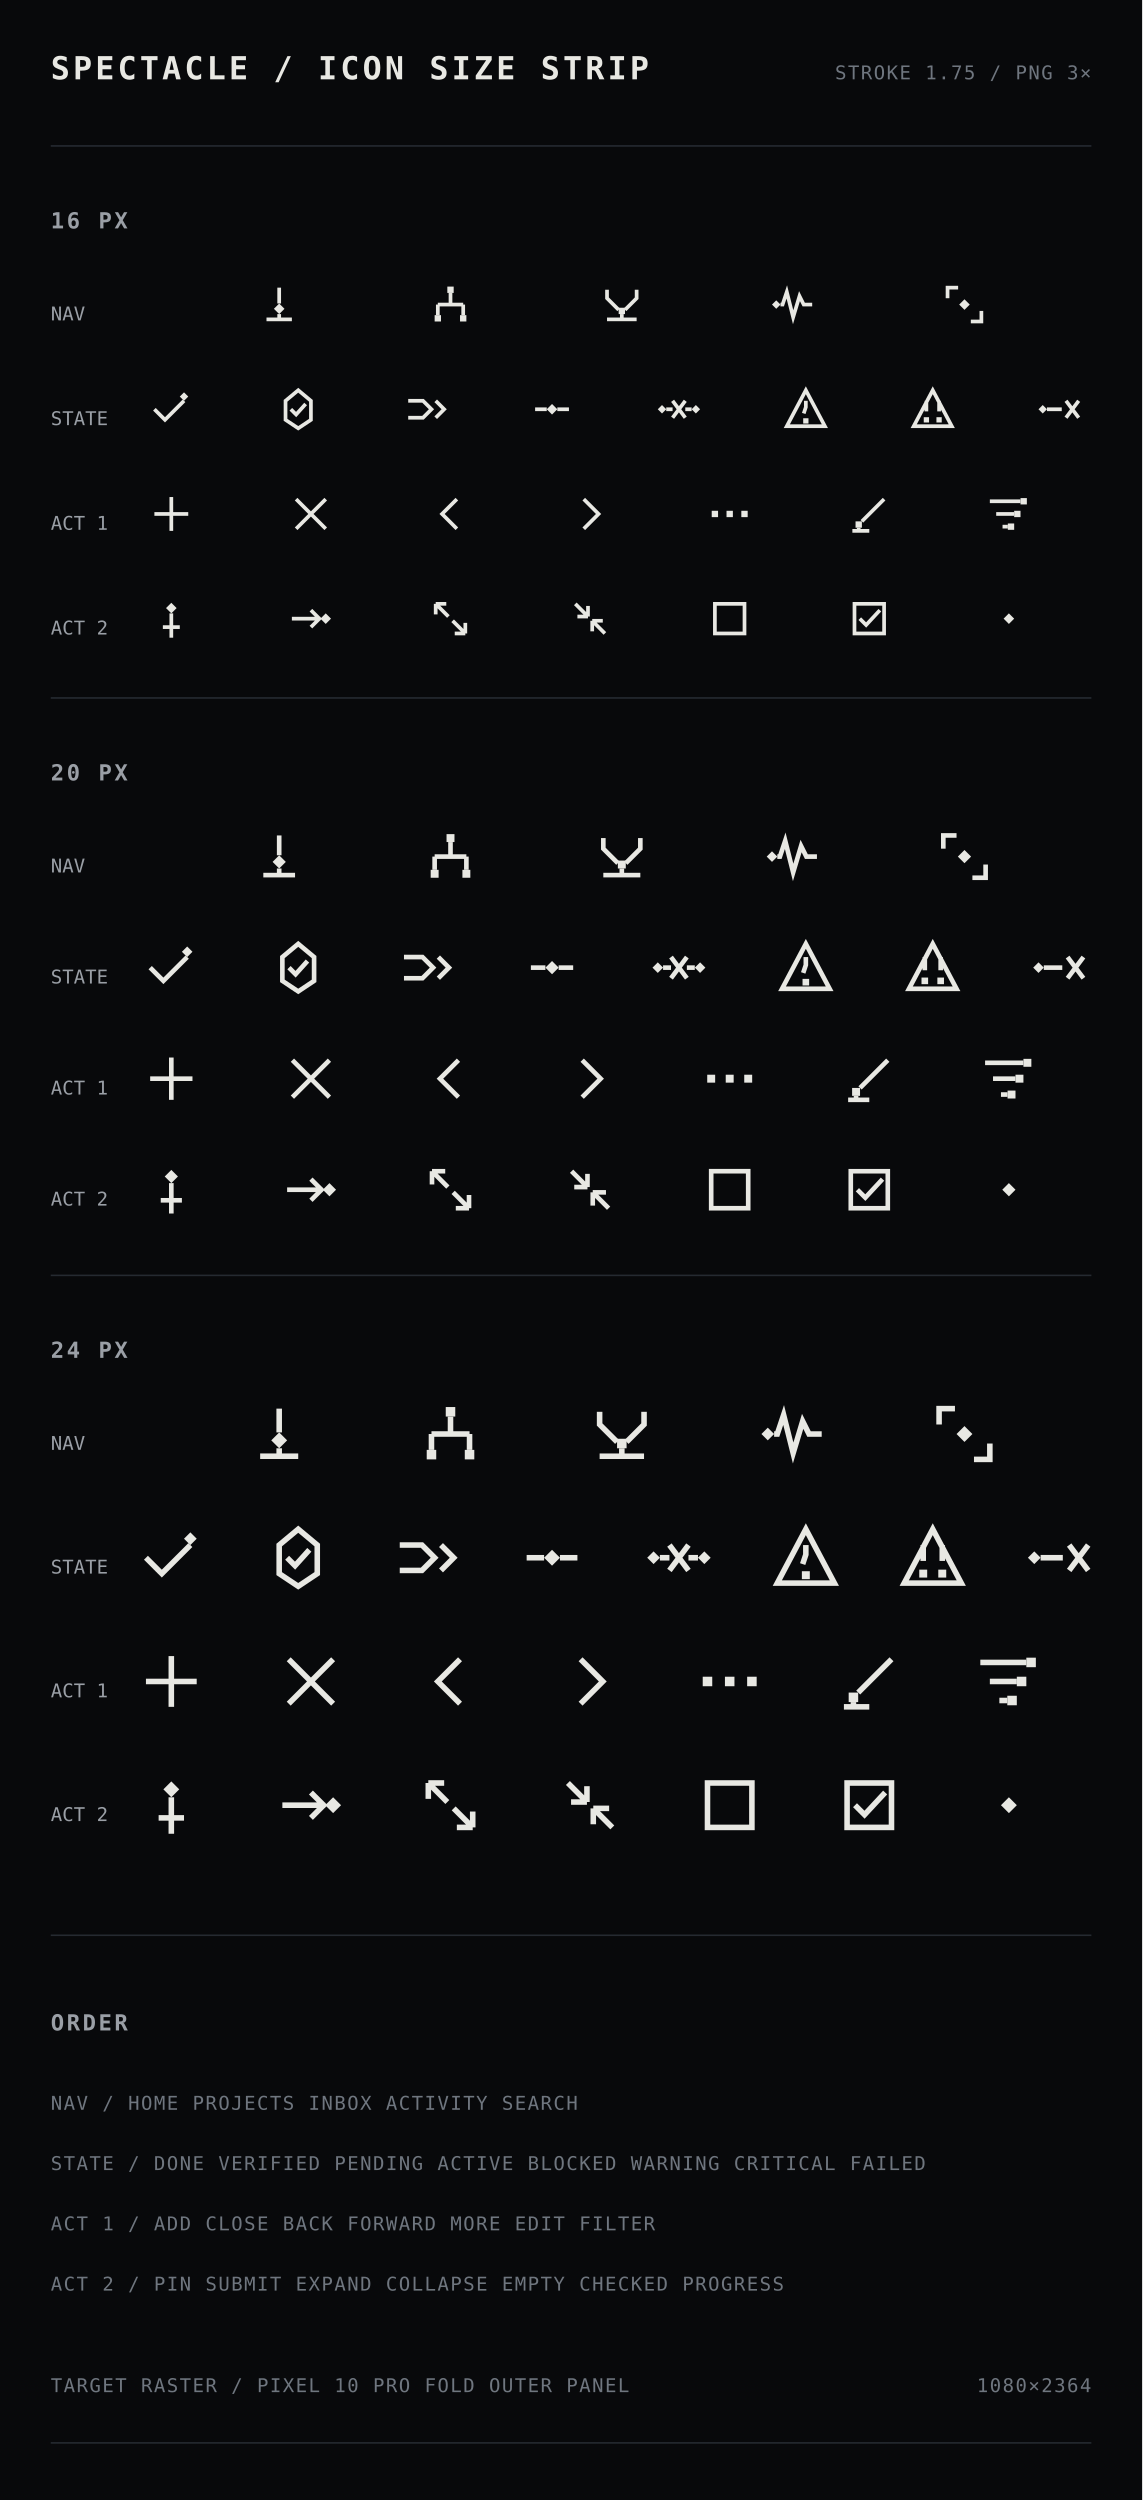
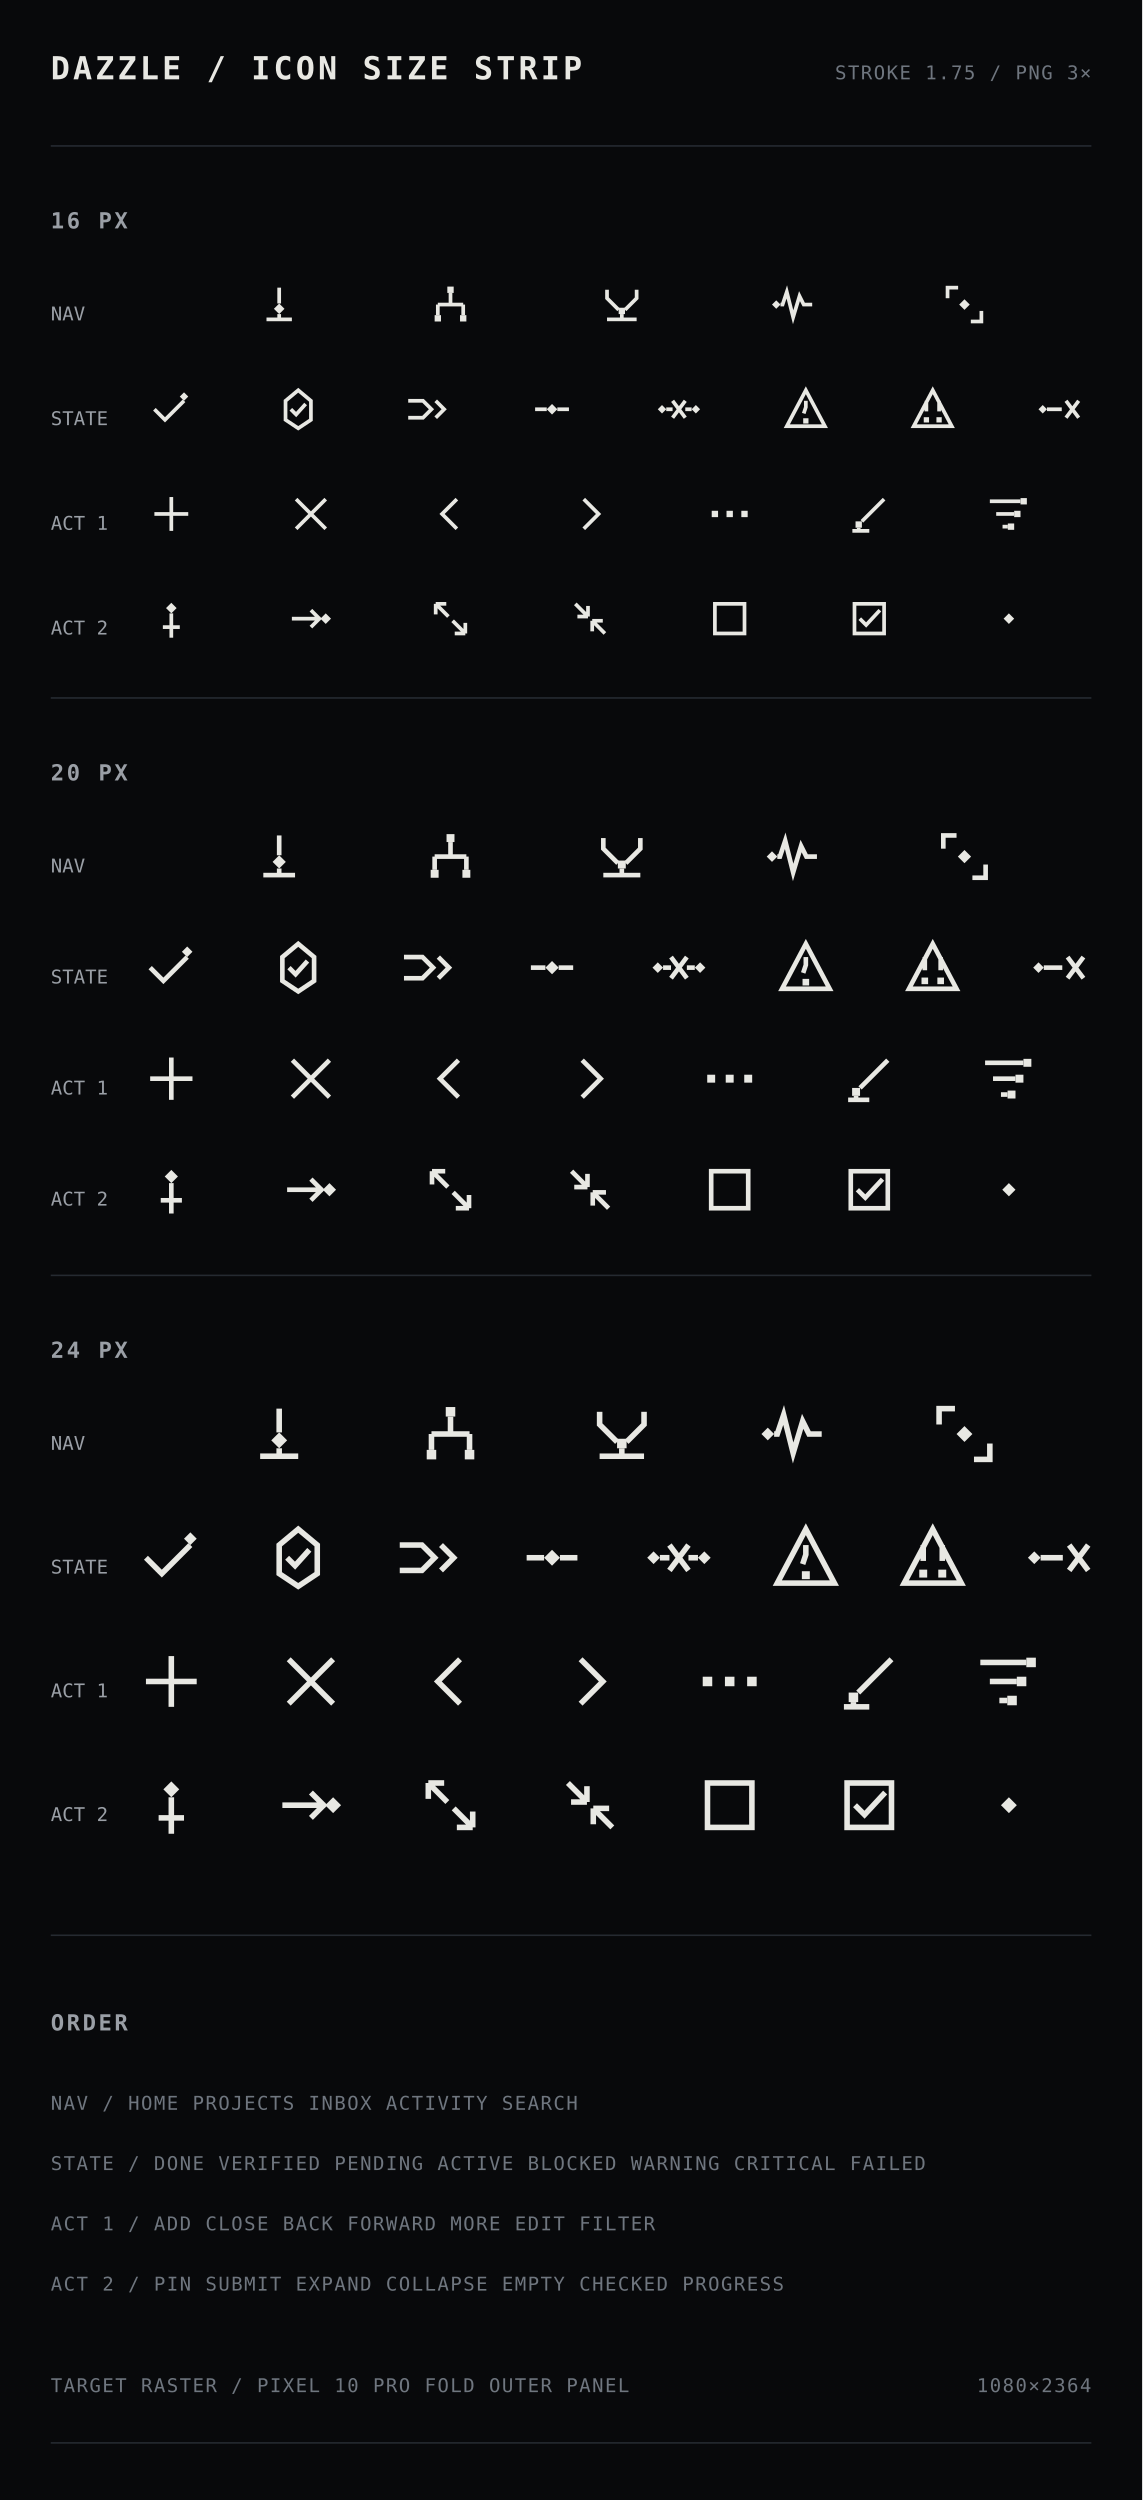
<svg xmlns="http://www.w3.org/2000/svg" width="360" height="788" viewBox="0 0 360 788">
  <style>
    .title { fill: #E8E8E3; font: 600 10px "IBM Plex Mono", "DejaVu Sans Mono", monospace; letter-spacing: 1px; }
    .section { fill: #9A9FA6; font: 600 7px "IBM Plex Mono", "DejaVu Sans Mono", monospace; letter-spacing: .8px; }
    .meta { fill: #6F767F; font: 6px "IBM Plex Mono", "DejaVu Sans Mono", monospace; letter-spacing: .45px; }
    .row { fill: #9A9FA6; font: 6px "IBM Plex Mono", "DejaVu Sans Mono", monospace; }
    .rule { stroke: #252A31; stroke-width: .5; }
    .r { fill: none; stroke: currentColor; stroke-width: 1.75; stroke-linecap: butt; stroke-linejoin: miter; }
    .n { fill: currentColor; }
    .glyph { color: #E8E8E3; }
  </style>
  <defs>
    <symbol id="home" viewBox="0 0 24 24">
      <path class="r" d="M12 4V11.5M12 16.5V19M6 19H18" />
      <path class="n" d="M12 11.5L14.5 14L12 16.5L9.5 14Z" />
    </symbol>
    <symbol id="projects" viewBox="0 0 24 24">
      <path class="r" d="M12 6.5V12M6 12H18M6 12V17M18 12V17" />
      <path class="n" d="M10.5 3.5H13.5V6.5H10.5ZM4.5 17H7.5V20H4.5ZM16.5 17H19.5V20H16.5Z" />
    </symbol>
    <symbol id="inbox" viewBox="0 0 24 24">
      <path class="r" d="M5 5V9L10.5 14.5M19 5V9L13.5 14.5M12 16.5V19M5 19H19" />
      <path class="n" d="M10.5 13.5H13.5V16.5H10.5Z" />
    </symbol>
    <symbol id="activity" viewBox="0 0 24 24">
      <path class="r" d="M6 12H7L9 6L12 18L15 8L17 12H21" />
      <path class="n" d="M4 10L6 12L4 14L2 12Z" />
    </symbol>
    <symbol id="search" viewBox="0 0 24 24">
      <path class="r" d="M9 4H4V9M15 20H20V15" />
      <path class="n" d="M12 9.5L14.5 12L12 14.5L9.5 12Z" />
    </symbol>
    <symbol id="done" viewBox="0 0 24 24">
      <path class="r" d="M4 12L9 17L18 8" />
      <path class="n" d="M18 4L20 6L18 8L16 6Z" />
    </symbol>
    <symbol id="pending" viewBox="0 0 24 24">
      <path class="r" d="M4 8H11L15 12L11 16H4M17 8L21 12L17 16" />
    </symbol>
    <symbol id="active" viewBox="0 0 24 24">
      <path class="r" d="M4 12H9.5M14.5 12H20" />
      <path class="n" d="M12 9.5L14.5 12L12 14.5L9.5 12Z" />
    </symbol>
    <symbol id="blocked" viewBox="0 0 24 24">
      <path class="r" d="M6 12H9M15 12H18M9 8L15 16M15 8L9 16" />
      <path class="n" d="M4 10L6 12L4 14L2 12ZM20 10L22 12L20 14L18 12Z" />
    </symbol>
    <symbol id="warning" viewBox="0 0 24 24">
      <path class="r" d="M12 3L21 20H3L12 3ZM12 8V11L11 14" />
      <path class="n" d="M10.75 16.25H13.25V18.75H10.75Z" />
    </symbol>
    <symbol id="failed" viewBox="0 0 24 24">
      <path class="r" d="M6 12H13M15 8L21 16M21 8L15 16" />
      <path class="n" d="M4 10L6 12L4 14L2 12Z" />
    </symbol>
    <symbol id="critical" viewBox="0 0 24 24">
      <path class="r" d="M12 3L21 20H3L12 3ZM9 8V13M15 8V13" />
      <path class="n" d="M7.75 15.75H10.25V18.25H7.75ZM13.75 15.75H16.25V18.25H13.75Z" />
    </symbol>
    <symbol id="verified" viewBox="0 0 24 24">
      <path class="r" d="M12 3L18 8V17L12 21L6 17V8L12 3ZM8.5 12L11 14.5L15.5 9.5" />
    </symbol>
    <symbol id="add" viewBox="0 0 24 24">
      <path class="r" d="M12 4V20M4 12H20" />
    </symbol>
    <symbol id="close" viewBox="0 0 24 24">
      <path class="r" d="M5 5L19 19M19 5L5 19" />
    </symbol>
    <symbol id="back" viewBox="0 0 24 24">
      <path class="r" d="M15 5L8 12L15 19" />
    </symbol>
    <symbol id="forward" viewBox="0 0 24 24">
      <path class="r" d="M9 5L16 12L9 19" />
    </symbol>
    <symbol id="more" viewBox="0 0 24 24">
      <path class="n" d="M3.5 10.5H6.5V13.5H3.5ZM10.5 10.5H13.5V13.5H10.5ZM17.5 10.5H20.5V13.5H17.5Z" />
    </symbol>
    <symbol id="edit" viewBox="0 0 24 24">
      <path class="r" d="M19 5L8.5 15.5M7 18.5V20M4 20H12" />
      <path class="n" d="M5.5 15.5H8.5V18.5H5.5Z" />
    </symbol>
    <symbol id="filter" viewBox="0 0 24 24">
      <path class="r" d="M3 6H17.5M6 12H14.5M9 18H11.5" />
      <path class="n" d="M17.5 4.5H20.5V7.5H17.5ZM14.5 10.5H17.5V13.5H14.5ZM11.5 16.5H14.5V19.5H11.5Z" />
    </symbol>
    <symbol id="pin" viewBox="0 0 24 24">
      <path class="r" d="M12 9.5V16M8 16H16M12 16V21" />
      <path class="n" d="M12 4.5L14.5 7L12 9.5L9.5 7Z" />
    </symbol>
    <symbol id="submit" viewBox="0 0 24 24">
      <path class="r" d="M3 12H16.5M12 8L16 12L12 16" />
      <path class="n" d="M19 9.5L21.5 12L19 14.5L16.5 12Z" />
    </symbol>
    <symbol id="expand" viewBox="0 0 24 24">
      <path class="r" d="M11 11L5 5M5 5H10M5 5V10M13 13L19 19M19 19H14M19 19V14" />
    </symbol>
    <symbol id="collapse" viewBox="0 0 24 24">
      <path class="r" d="M5 5L11 11M11 11H6M11 11V6M19 19L13 13M13 13H18M13 13V18" />
    </symbol>
    <symbol id="checkbox-empty" viewBox="0 0 24 24">
      <path class="r" d="M5 5H19V19H5V5Z" />
    </symbol>
    <symbol id="checkbox-checked" viewBox="0 0 24 24">
      <path class="r" d="M5 5H19V19H5V5ZM7.5 12L10.5 15L17 8" />
    </symbol>
    <symbol id="progress-marker" viewBox="0 0 24 24">
      <path class="n" d="M12 9.5L14.5 12L12 14.5L9.5 12Z" />
    </symbol>
  </defs>
  <rect width="360" height="788" fill="#08090B" />
-   <text class="title" x="16" y="25">SPECTACLE / ICON SIZE STRIP</text>
+   <text class="title" x="16" y="25">DAZZLE / ICON SIZE STRIP</text>
  <text class="meta" x="344" y="25" text-anchor="end">STROKE 1.75 / PNG 3×</text>
  <path class="rule" d="M16 46H344" />
  <text class="section" x="16" y="72">16 PX</text>
  <text class="row" x="16" y="101">NAV</text>
  <use class="glyph" href="#home" x="80" y="88" width="16" height="16" />
  <use class="glyph" href="#projects" x="134" y="88" width="16" height="16" />
  <use class="glyph" href="#inbox" x="188" y="88" width="16" height="16" />
  <use class="glyph" href="#activity" x="242" y="88" width="16" height="16" />
  <use class="glyph" href="#search" x="296" y="88" width="16" height="16" />
  <text class="row" x="16" y="134">STATE</text>
  <use class="glyph" href="#done" x="46" y="121" width="16" height="16" />
  <use class="glyph" href="#verified" x="86" y="121" width="16" height="16" />
  <use class="glyph" href="#pending" x="126" y="121" width="16" height="16" />
  <use class="glyph" href="#active" x="166" y="121" width="16" height="16" />
  <use class="glyph" href="#blocked" x="206" y="121" width="16" height="16" />
  <use class="glyph" href="#warning" x="246" y="121" width="16" height="16" />
  <use class="glyph" href="#critical" x="286" y="121" width="16" height="16" />
  <use class="glyph" href="#failed" x="326" y="121" width="16" height="16" />
  <text class="row" x="16" y="167">ACT 1</text>
  <use class="glyph" href="#add" x="46" y="154" width="16" height="16" />
  <use class="glyph" href="#close" x="90" y="154" width="16" height="16" />
  <use class="glyph" href="#back" x="134" y="154" width="16" height="16" />
  <use class="glyph" href="#forward" x="178" y="154" width="16" height="16" />
  <use class="glyph" href="#more" x="222" y="154" width="16" height="16" />
  <use class="glyph" href="#edit" x="266" y="154" width="16" height="16" />
  <use class="glyph" href="#filter" x="310" y="154" width="16" height="16" />
  <text class="row" x="16" y="200">ACT 2</text>
  <use class="glyph" href="#pin" x="46" y="187" width="16" height="16" />
  <use class="glyph" href="#submit" x="90" y="187" width="16" height="16" />
  <use class="glyph" href="#expand" x="134" y="187" width="16" height="16" />
  <use class="glyph" href="#collapse" x="178" y="187" width="16" height="16" />
  <use class="glyph" href="#checkbox-empty" x="222" y="187" width="16" height="16" />
  <use class="glyph" href="#checkbox-checked" x="266" y="187" width="16" height="16" />
  <use class="glyph" href="#progress-marker" x="310" y="187" width="16" height="16" />
  <path class="rule" d="M16 220H344" />
  <text class="section" x="16" y="246">20 PX</text>
  <text class="row" x="16" y="275">NAV</text>
  <use class="glyph" href="#home" x="78" y="260" width="20" height="20" />
  <use class="glyph" href="#projects" x="132" y="260" width="20" height="20" />
  <use class="glyph" href="#inbox" x="186" y="260" width="20" height="20" />
  <use class="glyph" href="#activity" x="240" y="260" width="20" height="20" />
  <use class="glyph" href="#search" x="294" y="260" width="20" height="20" />
  <text class="row" x="16" y="310">STATE</text>
  <use class="glyph" href="#done" x="44" y="295" width="20" height="20" />
  <use class="glyph" href="#verified" x="84" y="295" width="20" height="20" />
  <use class="glyph" href="#pending" x="124" y="295" width="20" height="20" />
  <use class="glyph" href="#active" x="164" y="295" width="20" height="20" />
  <use class="glyph" href="#blocked" x="204" y="295" width="20" height="20" />
  <use class="glyph" href="#warning" x="244" y="295" width="20" height="20" />
  <use class="glyph" href="#critical" x="284" y="295" width="20" height="20" />
  <use class="glyph" href="#failed" x="324" y="295" width="20" height="20" />
  <text class="row" x="16" y="345">ACT 1</text>
  <use class="glyph" href="#add" x="44" y="330" width="20" height="20" />
  <use class="glyph" href="#close" x="88" y="330" width="20" height="20" />
  <use class="glyph" href="#back" x="132" y="330" width="20" height="20" />
  <use class="glyph" href="#forward" x="176" y="330" width="20" height="20" />
  <use class="glyph" href="#more" x="220" y="330" width="20" height="20" />
  <use class="glyph" href="#edit" x="264" y="330" width="20" height="20" />
  <use class="glyph" href="#filter" x="308" y="330" width="20" height="20" />
  <text class="row" x="16" y="380">ACT 2</text>
  <use class="glyph" href="#pin" x="44" y="365" width="20" height="20" />
  <use class="glyph" href="#submit" x="88" y="365" width="20" height="20" />
  <use class="glyph" href="#expand" x="132" y="365" width="20" height="20" />
  <use class="glyph" href="#collapse" x="176" y="365" width="20" height="20" />
  <use class="glyph" href="#checkbox-empty" x="220" y="365" width="20" height="20" />
  <use class="glyph" href="#checkbox-checked" x="264" y="365" width="20" height="20" />
  <use class="glyph" href="#progress-marker" x="308" y="365" width="20" height="20" />
  <path class="rule" d="M16 402H344" />
  <text class="section" x="16" y="428">24 PX</text>
  <text class="row" x="16" y="457">NAV</text>
  <use class="glyph" href="#home" x="76" y="440" width="24" height="24" />
  <use class="glyph" href="#projects" x="130" y="440" width="24" height="24" />
  <use class="glyph" href="#inbox" x="184" y="440" width="24" height="24" />
  <use class="glyph" href="#activity" x="238" y="440" width="24" height="24" />
  <use class="glyph" href="#search" x="292" y="440" width="24" height="24" />
  <text class="row" x="16" y="496">STATE</text>
  <use class="glyph" href="#done" x="42" y="479" width="24" height="24" />
  <use class="glyph" href="#verified" x="82" y="479" width="24" height="24" />
  <use class="glyph" href="#pending" x="122" y="479" width="24" height="24" />
  <use class="glyph" href="#active" x="162" y="479" width="24" height="24" />
  <use class="glyph" href="#blocked" x="202" y="479" width="24" height="24" />
  <use class="glyph" href="#warning" x="242" y="479" width="24" height="24" />
  <use class="glyph" href="#critical" x="282" y="479" width="24" height="24" />
  <use class="glyph" href="#failed" x="322" y="479" width="24" height="24" />
  <text class="row" x="16" y="535">ACT 1</text>
  <use class="glyph" href="#add" x="42" y="518" width="24" height="24" />
  <use class="glyph" href="#close" x="86" y="518" width="24" height="24" />
  <use class="glyph" href="#back" x="130" y="518" width="24" height="24" />
  <use class="glyph" href="#forward" x="174" y="518" width="24" height="24" />
  <use class="glyph" href="#more" x="218" y="518" width="24" height="24" />
  <use class="glyph" href="#edit" x="262" y="518" width="24" height="24" />
  <use class="glyph" href="#filter" x="306" y="518" width="24" height="24" />
  <text class="row" x="16" y="574">ACT 2</text>
  <use class="glyph" href="#pin" x="42" y="557" width="24" height="24" />
  <use class="glyph" href="#submit" x="86" y="557" width="24" height="24" />
  <use class="glyph" href="#expand" x="130" y="557" width="24" height="24" />
  <use class="glyph" href="#collapse" x="174" y="557" width="24" height="24" />
  <use class="glyph" href="#checkbox-empty" x="218" y="557" width="24" height="24" />
  <use class="glyph" href="#checkbox-checked" x="262" y="557" width="24" height="24" />
  <use class="glyph" href="#progress-marker" x="306" y="557" width="24" height="24" />
  <path class="rule" d="M16 610H344" />
  <text class="section" x="16" y="640">ORDER</text>
  <text class="meta" x="16" y="665">NAV / HOME PROJECTS INBOX ACTIVITY SEARCH</text>
  <text class="meta" x="16" y="684">STATE / DONE VERIFIED PENDING ACTIVE BLOCKED WARNING CRITICAL FAILED</text>
  <text class="meta" x="16" y="703">ACT 1 / ADD CLOSE BACK FORWARD MORE EDIT FILTER</text>
  <text class="meta" x="16" y="722">ACT 2 / PIN SUBMIT EXPAND COLLAPSE EMPTY CHECKED PROGRESS</text>
  <text class="meta" x="16" y="754">TARGET RASTER / PIXEL 10 PRO FOLD OUTER PANEL</text>
  <text class="meta" x="344" y="754" text-anchor="end">1080×2364</text>
  <path class="rule" d="M16 770H344" />
</svg>
